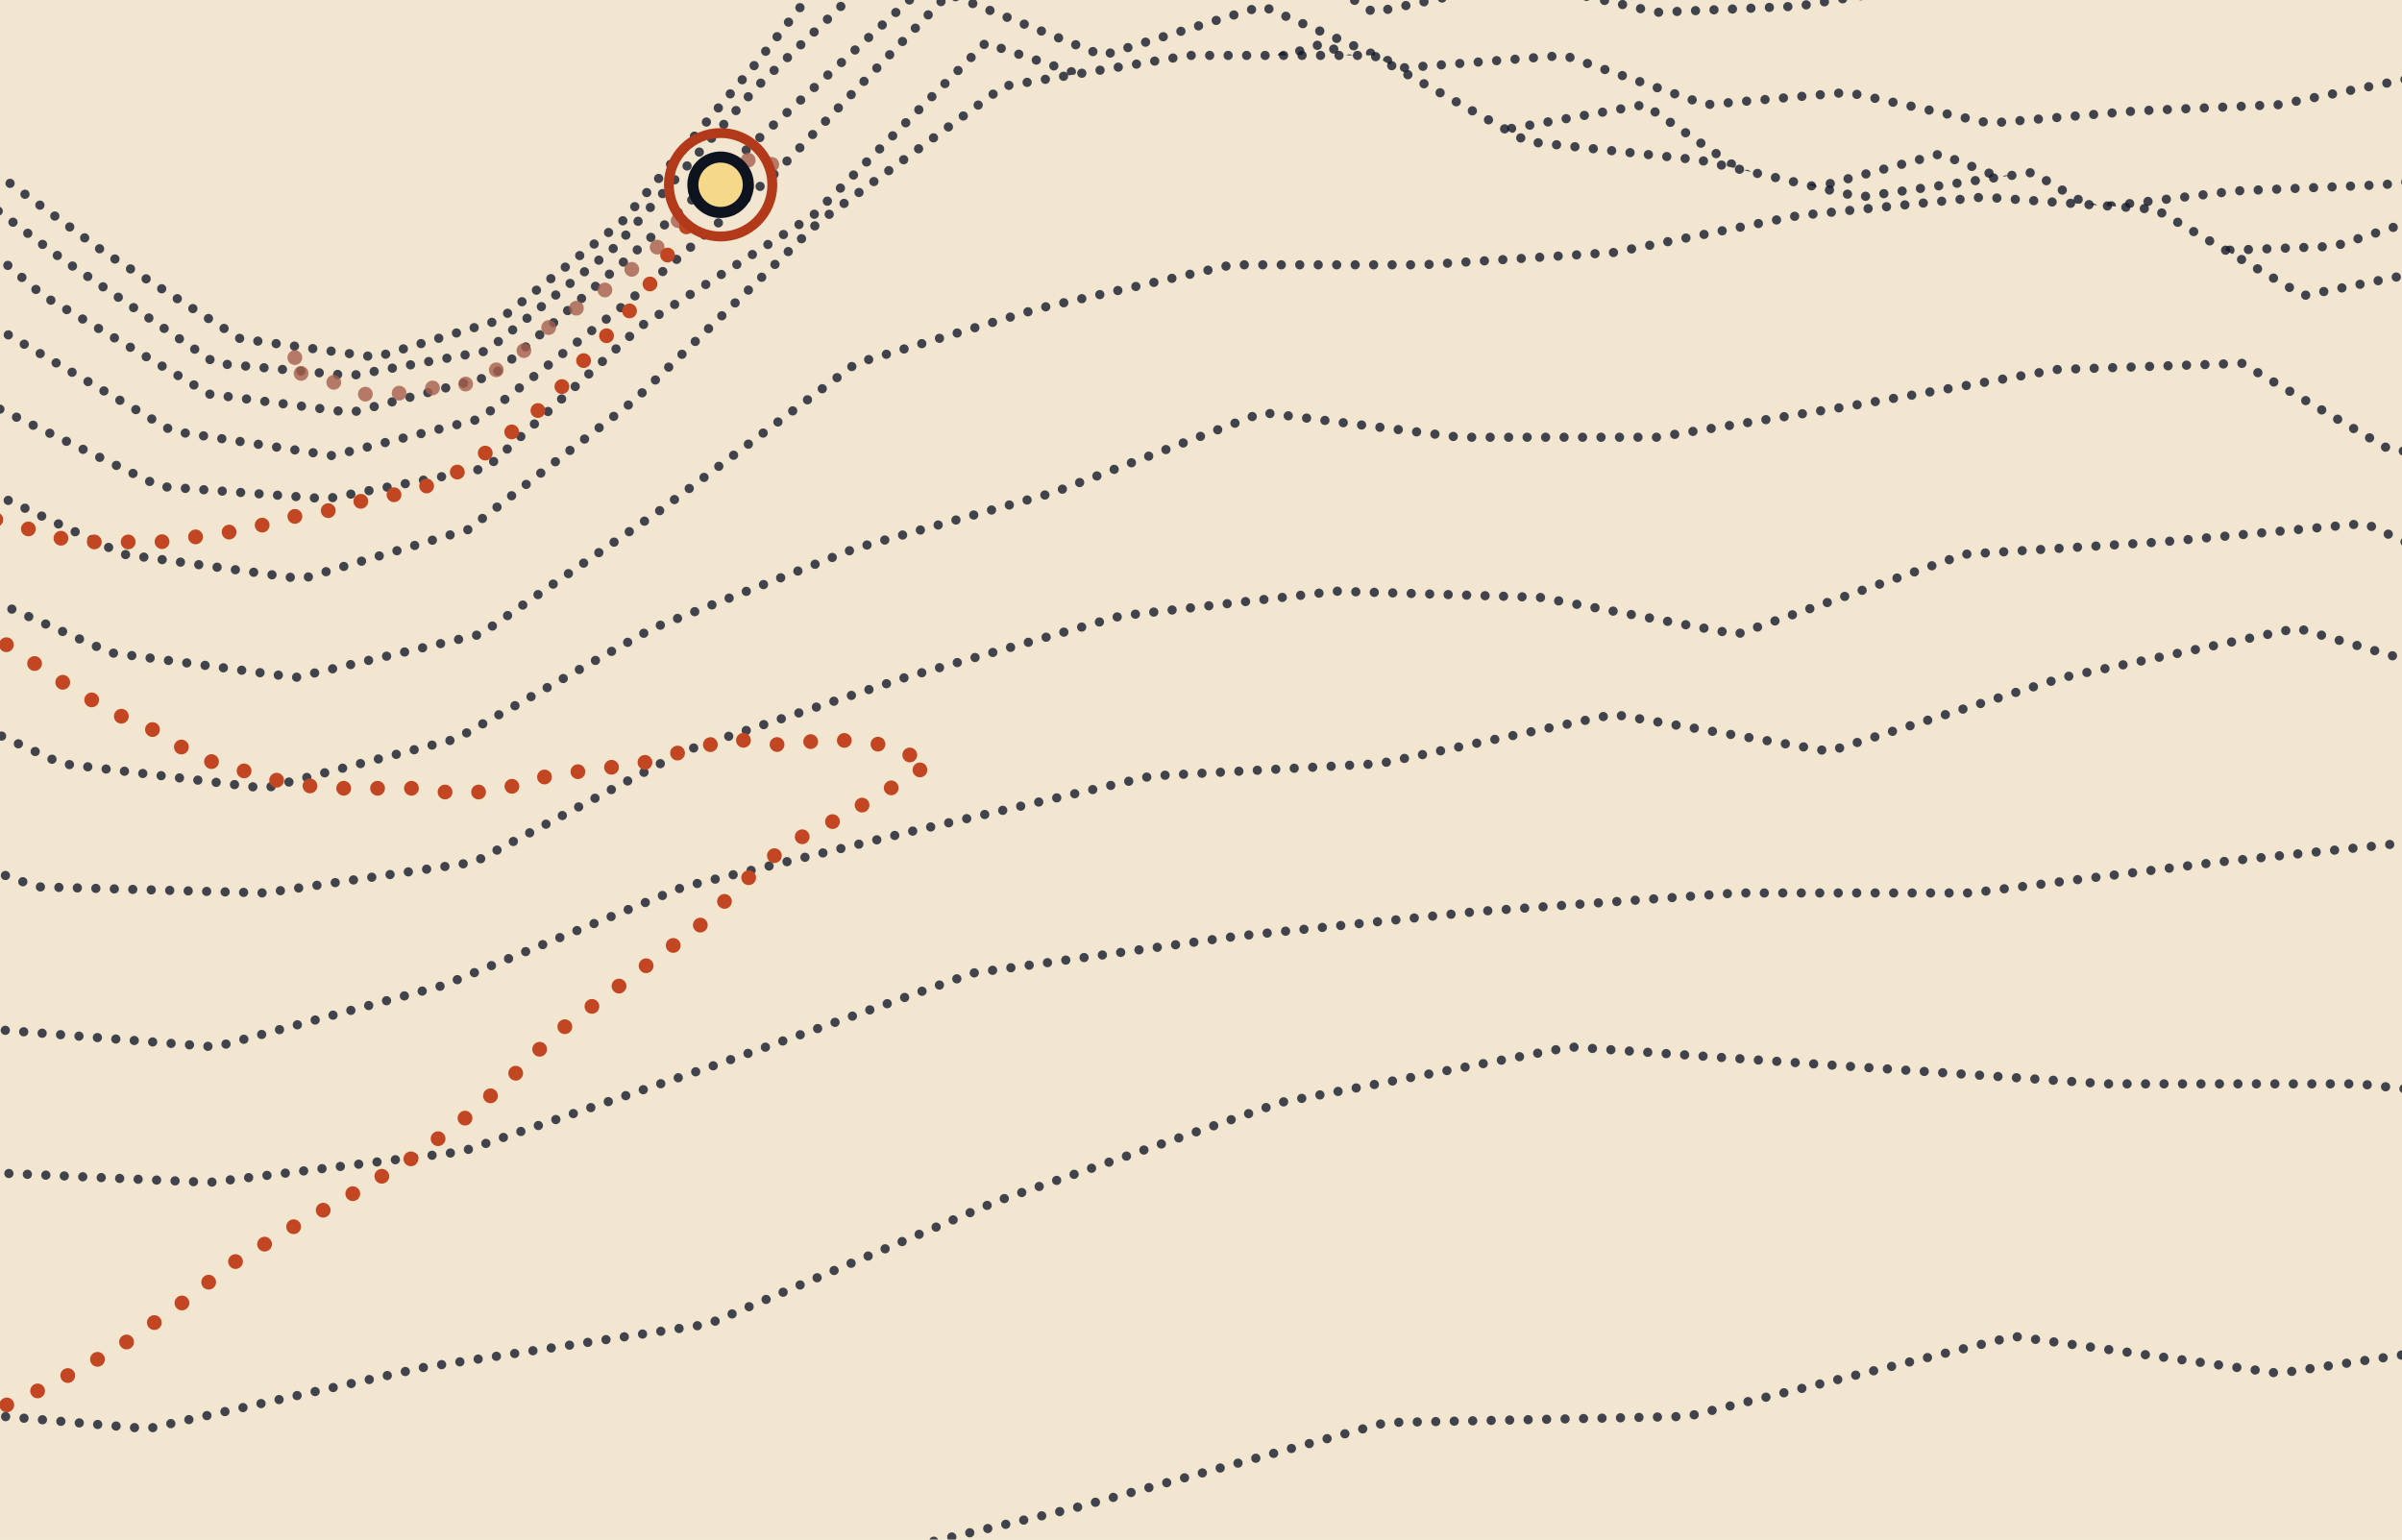
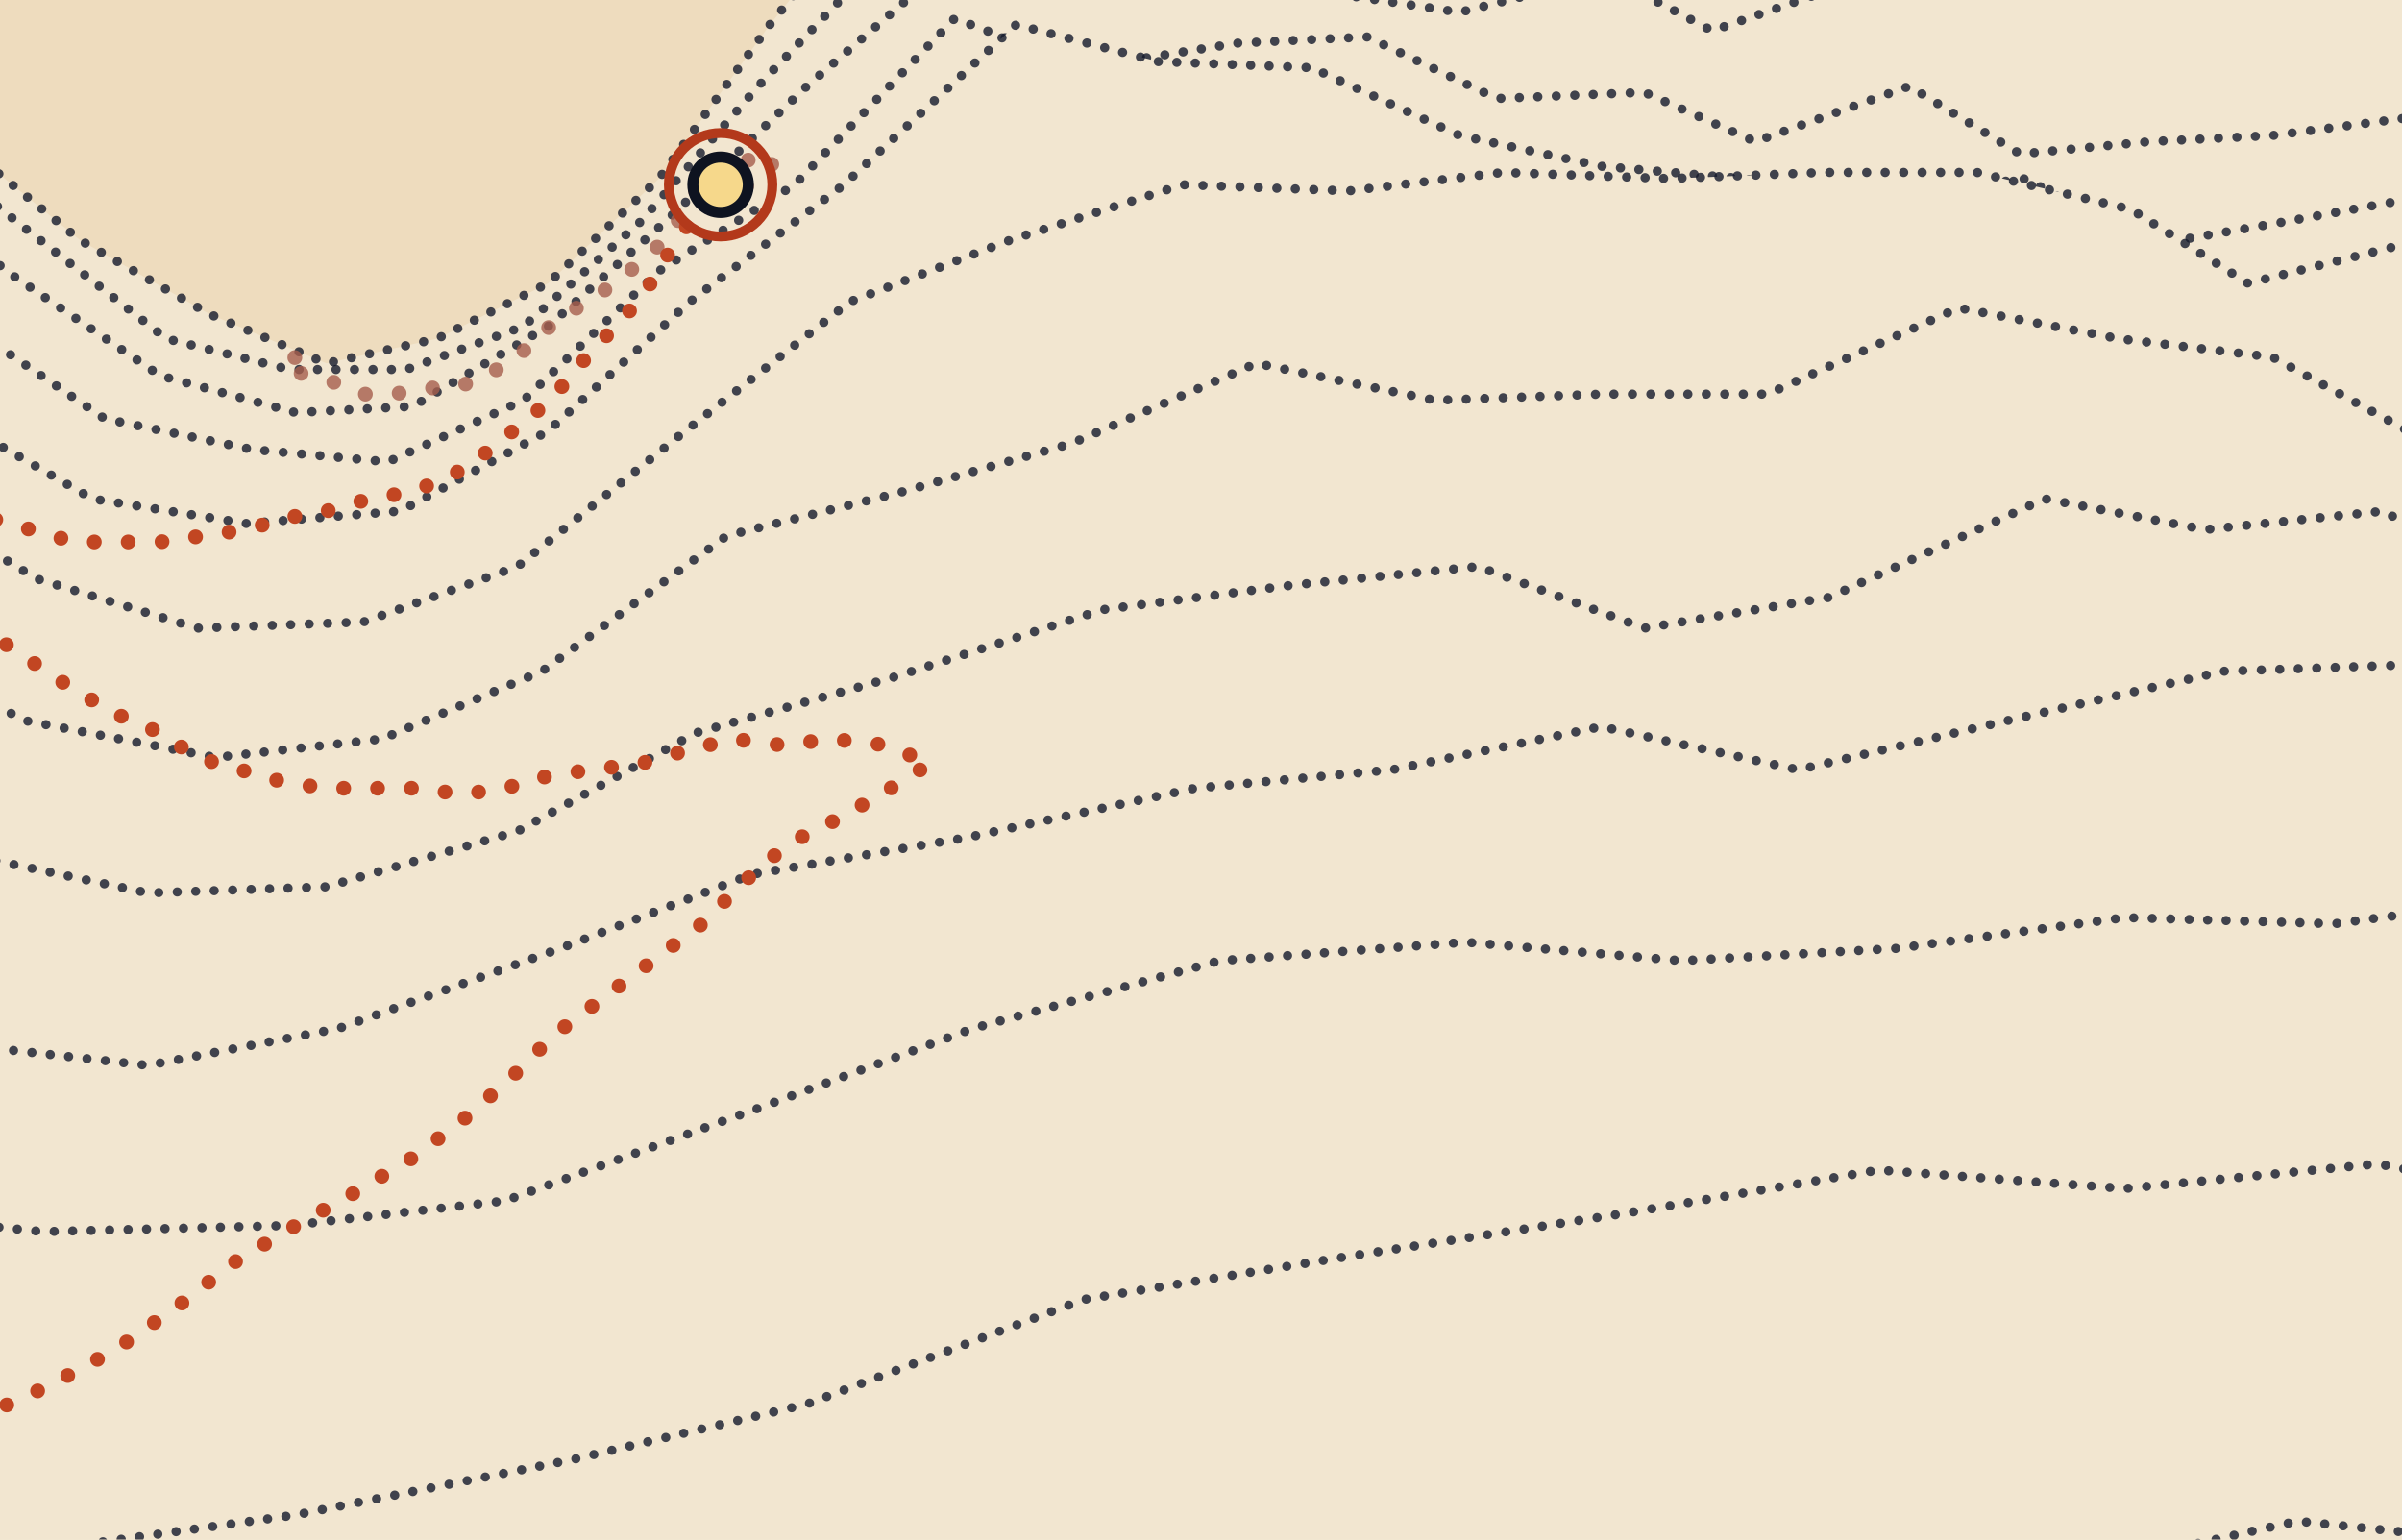
<svg xmlns="http://www.w3.org/2000/svg" viewBox="0 0 390 250" preserveAspectRatio="xMidYMin slice" role="img" aria-label="Dotted mountain ridges with a lantern on the trail below a saddle">
-   <rect x="-10" y="-10" width="410" height="270" fill="#F2E6D0" />
+   <defs>
+     <linearGradient id="sky" gradientUnits="userSpaceOnUse" x1="0" y1="-41" x2="0" y2="-244">
+       <stop offset="0" stop-color="#eedcbe" />
+       <stop offset="1" stop-color="#ead0ab" />
+     </linearGradient>
+   </defs>
+   <rect x="-10" y="-10" width="410" height="270" fill="url(#sky)" />
  <clipPath id="up">
    <rect x="-10" y="-10" width="410" height="-31" />
  </clipPath>
  <g clip-path="url(#up)" fill="#F8D97E">
-     <circle cx="53" cy="-42" r="14.8" />
-     <circle cx="53" cy="-42" r="21.8" fill="none" stroke="#F8D97E" stroke-width="1.3" opacity=".9" />
+     <circle cx="53" cy="-37" r="14.6" />
+     <circle cx="53" cy="-37" r="21.6" fill="none" stroke="#F8D97E" stroke-width="1.3" opacity=".9" />
  </g>
  <path d="M0 -41H390" stroke="#B3391B" stroke-width="1" opacity="0.9" />
  <g fill="#F2E6D0" stroke="#141A2B" stroke-linecap="round" stroke-width="1.5" stroke-dasharray="0 3" stroke-opacity=".8">
-     <path d="M-36 0l27 22l26 19l22 14l22 3l20 -6l20 -16l22 -26l22 -28l22 -10l24 -10l21 2l20 11l22 3l21 -6l22 -2l21 0l17 12l17 12l22 -8l16 11l15 11l16 7l19 -1V290H-36z" stroke="none" />
-     <path d="M-36 0l27 22l26 19l22 14l22 3l20 -6l20 -16l22 -26l22 -28l22 -10l24 -10l21 2l20 11l22 3l21 -6l22 -2l21 0l17 12l17 12l22 -8l16 11l15 11l16 7l19 -1" fill="none" />
-     <path d="M-48 -11l30 32l28 21l25 17l22 2l22 -4l21 -17l23 -26l24 -23l23 -14l24 -3l21 11l23 3l21 2l23 -3l23 -4l25 -13l20 4l23 -5l20 4l15 14l18 8l15 11V290H-48z" stroke="none" />
-     <path d="M-48 -11l30 32l28 21l25 17l22 2l22 -4l21 -17l23 -26l24 -23l23 -14l24 -3l21 11l23 3l21 2l23 -3l23 -4l25 -13l20 4l23 -5l20 4l15 14l18 8l15 11" fill="none" />
-     <path d="M-56 -14l35 38l28 24l27 16l23 3l23 -6l23 -20l24 -22l25 -23l24 -4l25 -4l22 14l24 -5l22 5l23 -1l24 -4l25 -9l21 4l25 -6l23 -4l22 -2V290H-56z" stroke="none" />
-     <path d="M-56 -14l35 38l28 24l27 16l23 3l23 -6l23 -20l24 -22l25 -23l24 -4l25 -4l22 14l24 -5l22 5l23 -1l24 -4l25 -9l21 4l25 -6l23 -4l22 -2" fill="none" />
-     <path d="M-34 22l33 31l29 17l26 4l24 -6l24 -19l24 -21l28 -29l25 10l26 -8l23 10l26 -2l23 8l23 -2l23 5l24 -2l23 -1l25 -5l23 -2l26 -10V290H-34z" stroke="none" />
-     <path d="M-34 22l33 31l29 17l26 4l24 -6l24 -19l24 -21l28 -29l25 10l26 -8l23 10l26 -2l23 8l23 -2l23 5l24 -2l23 -1l25 -5l23 -2l26 -10" fill="none" />
-     <path d="M-37 36l34 29l29 14l27 2l26 -5l25 -23l28 -18l28 -28l27 9l28 -9l24 15l28 -5l22 15l26 -7l23 9l25 -3l24 -1l25 -3l24 -3V290H-37z" stroke="none" />
-     <path d="M-37 36l34 29l29 14l27 2l26 -5l25 -23l28 -18l28 -28l27 9l28 -9l24 15l28 -5l22 15l26 -7l23 9l25 -3l24 -1l25 -3l24 -3" fill="none" />
-     <path d="M-49 44l37 31l32 15l29 4l27 -8l27 -21l30 -29l30 -22l30 -5l30 0l25 14l28 3l26 6l28 -4l22 13l27 -1l28 -9l24 5V290H-49z" stroke="none" />
-     <path d="M-49 44l37 31l32 15l29 4l27 -8l27 -21l30 -29l30 -22l30 -5l30 0l25 14l28 3l26 6l28 -4l22 13l27 -1l28 -9l24 5" fill="none" />
-     <path d="M-56 62l40 29l34 15l30 4l30 -7l29 -20l32 -24l30 -9l31 -7l31 0l31 -2l30 -6l30 -3l28 2l24 14l30 -6l25 5V290H-56z" stroke="none" />
-     <path d="M-56 62l40 29l34 15l30 4l30 -7l29 -20l32 -24l30 -9l31 -7l31 0l31 -2l30 -6l30 -3l28 2l24 14l30 -6l25 5" fill="none" />
-     <path d="M-27 107l37 17l33 4l31 -8l32 -18l33 -13l32 -9l34 -13l32 4l32 0l31 -5l34 -6l30 -1l24 14l28 3l31 -5V290H-27z" stroke="none" />
-     <path d="M-27 107l37 17l33 4l31 -8l32 -18l33 -13l32 -9l34 -13l32 4l32 0l31 -5l34 -6l30 -1l24 14l28 3l31 -5" fill="none" />
-     <path d="M-33 130l39 14l37 1l34 -5l34 -18l36 -12l35 -10l35 -4l33 1l32 6l37 -13l32 -2l33 -3l26 12l30 2V290H-33z" stroke="none" />
-     <path d="M-33 130l39 14l37 1l34 -5l34 -18l36 -12l35 -10l35 -4l33 1l32 6l37 -13l32 -2l33 -3l26 12l30 2" fill="none" />
-     <path d="M-48 153l45 14l38 3l37 -10l39 -16l37 -9l39 -9l37 -2l38 -8l35 6l38 -12l38 -8l31 9l31 5V290H-48z" stroke="none" />
-     <path d="M-48 153l45 14l38 3l37 -10l39 -16l37 -9l39 -9l37 -2l38 -8l35 6l38 -12l38 -8l31 9l31 5" fill="none" />
-     <path d="M-57 178l46 12l45 2l41 -5l41 -14l42 -15l43 -6l39 -4l42 -3l38 0l40 -5l39 -4l37 1V290H-57z" stroke="none" />
-     <path d="M-57 178l46 12l45 2l41 -5l41 -14l42 -15l43 -6l39 -4l42 -3l38 0l40 -5l39 -4l37 1" fill="none" />
-     <path d="M-23 228l47 4l45 -10l46 -7l47 -20l46 -16l47 -9l43 3l44 3l41 0l37 4V290H-23z" stroke="none" />
-     <path d="M-23 228l47 4l45 -10l46 -7l47 -20l46 -16l47 -9l43 3l44 3l41 0l37 4" fill="none" />
-     <path d="M-32 275l53 0l52 -8l50 -10l51 -12l51 -14l49 -1l53 -13l43 6l47 -7V290H-32z" stroke="none" />
-     <path d="M-32 275l53 0l52 -8l50 -10l51 -12l51 -14l49 -1l53 -13l43 6l47 -7" fill="none" />
+     <path d="M-57 -16l25 19l23 18l22 18l21 12l19 8l18 -4l18 -9l18 -17l18 -25l21 -26l19 2l20 -9l19 -4l18 3l18 7l18 4l23 -16l15 11l18 -1l16 13l14 7l18 1l17 -2l13 13l14 8l14 5l16 -2V290H-57z" stroke="none" />
+     <path d="M-57 -16l25 19l23 18l22 18l21 12l19 8l18 -4l18 -9l18 -17l18 -25l21 -26l19 2l20 -9l19 -4l18 3l18 7l18 4l23 -16l15 11l18 -1l16 13l14 7l18 1l17 -2l13 13l14 8l14 5l16 -2" fill="none" />
+     <path d="M-49 -11l29 29l24 19l23 18l20 5l19 0l19 -7l19 -17l20 -23l22 -23l21 -11l21 -6l19 0l18 16l22 -10l18 7l20 1l21 -7l21 -10l19 6l19 -4l19 2l15 10l15 10l16 4l12 11V290H-49z" stroke="none" />
+     <path d="M-49 -11l29 29l24 19l23 18l20 5l19 0l19 -7l19 -17l20 -23l22 -23l21 -11l21 -6l19 0l18 16l22 -10l18 7l20 1l21 -7l21 -10l19 6l19 -4l19 2l15 10l15 10l16 4l12 11" fill="none" />
+     <path d="M-55 -12l31 34l25 22l25 17l22 6l19 -1l22 -13l19 -17l23 -22l22 -19l22 0l21 -5l21 9l20 3l24 -6l17 9l23 -8l21 -1l22 -7l17 5l23 -4l21 -7l20 -2l18 4V290H-55z" stroke="none" />
+     <path d="M-55 -12l31 34l25 22l25 17l22 6l19 -1l22 -13l19 -17l23 -22l22 -19l22 0l21 -5l21 9l20 3l24 -6l17 9l23 -8l21 -1l22 -7l17 5l23 -4l21 -7l20 -2l18 4" fill="none" />
+     <path d="M-40 19l32 32l25 17l24 5l22 2l22 -10l22 -21l22 -14l26 -27l21 8l25 -4l21 -1l21 10l24 -1l18 8l25 -9l18 11l21 -2l20 -1l23 -3l21 -3l25 -8V290H-40z" stroke="none" />
+     <path d="M-40 19l32 32l25 17l24 5l22 2l22 -10l22 -21l22 -14l26 -27l21 8l25 -4l21 -1l21 10l24 -1l18 8l25 -9l18 11l21 -2l20 -1l23 -3l21 -3l25 -8" fill="none" />
+     <path d="M-45 34l34 32l26 15l25 4l25 -2l24 -13l23 -21l25 -19l28 -26l23 6l25 1l24 11l23 5l23 2l22 3l24 -3l19 11l23 -4l22 -4l23 1l25 -7V290H-45z" stroke="none" />
+     <path d="M-45 34l34 32l26 15l25 4l25 -2l24 -13l23 -21l25 -19l28 -26l23 6l25 1l24 11l23 5l23 2l22 3l24 -3l19 11l23 -4l22 -4l23 1l25 -7" fill="none" />
+     <path d="M-27 74l33 20l26 8l27 -1l25 -9l26 -21l28 -22l26 -10l28 -9l27 1l25 -3l27 1l25 -1l25 0l25 6l19 12l28 -7l22 4l25 -3V290H-27z" stroke="none" />
+     <path d="M-27 74l33 20l26 8l27 -1l25 -9l26 -21l28 -22l26 -10l28 -9l27 1l25 -3l27 1l25 -1l25 0l25 6l19 12l28 -7l22 4l25 -3" fill="none" />
+     <path d="M-30 99l34 18l31 6l27 -3l26 -11l30 -22l28 -7l28 -8l30 -13l29 6l27 -1l27 0l31 -14l26 5l25 3l22 12l26 -2l26 -2V290H-30z" stroke="none" />
+     <path d="M-30 99l34 18l31 6l27 -3l26 -11l30 -22l28 -7l28 -8l30 -13l29 6l27 -1l27 0l31 -14l26 5l25 3l22 12l26 -2l26 -2" fill="none" />
+     <path d="M-47 119l38 19l33 7l29 -1l31 -9l29 -16l32 -9l34 -11l31 -4l30 -3l27 10l30 -5l35 -16l26 5l29 -3l23 13l26 2V290H-47z" stroke="none" />
+     <path d="M-47 119l38 19l33 7l29 -1l31 -9l29 -16l32 -9l34 -11l31 -4l30 -3l27 10l30 -5l35 -16l26 5l29 -3l23 13l26 2" fill="none" />
+     <path d="M-52 154l40 15l36 4l31 -6l36 -13l31 -12l35 -6l37 -8l32 -3l34 -7l32 7l34 -8l35 -8l29 -1l29 8l26 6V290H-52z" stroke="none" />
+     <path d="M-52 154l40 15l36 4l31 -6l36 -13l31 -12l35 -6l37 -8l32 -3l34 -7l32 7l34 -8l35 -8l29 -1l29 8l26 6" fill="none" />
+     <path d="M-33 196l40 4l40 -1l35 -4l41 -15l35 -13l40 -11l40 -3l35 3l35 -2l37 -5l34 1l38 -5l31 -1V290H-33z" stroke="none" />
+     <path d="M-33 196l40 4l40 -1l35 -4l41 -15l35 -13l40 -11l40 -3l35 3l35 -2l37 -5l34 1l38 -5l31 -1" fill="none" />
+     <path d="M-40 248l45 4l43 -6l45 -9l38 -9l45 -17l43 -7l45 -7l41 -7l40 3l41 -4l32 6V290H-40z" stroke="none" />
+     <path d="M-40 248l45 4l43 -6l45 -9l38 -9l45 -17l43 -7l45 -7l41 -7l40 3l41 -4l32 6" fill="none" />
+     <path d="M-15 310l48 -3l50 -10l48 -12l52 -11l48 -12l46 -1l47 -3l49 -11l39 4V290H-15z" stroke="none" />
+     <path d="M-15 310l48 -3l50 -10l48 -12l52 -11l48 -12l46 -1l47 -3l49 -11l39 4" fill="none" />
  </g>
  <g fill="none" stroke-linecap="round" stroke-linejoin="round" stroke-dasharray="0 5.5" stroke-width="2.4">
    <path d="M116 32L122 30L126 26L123 26L117 26L113 31L110 36L106 41L101 45L97 48L92 51L88 54L84 58L79 61L74 63L69 63L64 64L59 64L54 62L50 61L47 60L46 59L48 58L51 58L53 58" stroke="#a65e4c" opacity=".8" />
    <path d="M-9 287L-19 279L-29 272L-39 266L-48 259L-53 253L-40 246L-27 241L-15 236L-3 230L8 225L19 219L29 212L38 205L48 199L57 194L67 188L75 182L83 175L90 168L98 162L106 156L114 150L121 143L128 137L136 133L143 129L151 124L144 121L135 120L127 121L119 120L111 122L104 124L96 125L89 126L82 128L75 129L68 128L60 128L53 128L46 127L39 125L32 123L26 119L19 116L12 112L6 108L0 104L-7 99L-13 94L-18 89L-24 83L-30 77L-36 71L-32 72L-25 75L-17 78L-10 81L-2 84L5 86L12 88L19 88L26 88L33 87L40 86L47 84L53 83L60 81L66 80L72 78L77 75L82 71L87 67L92 62L96 57L101 52L105 47L108 42L112 36L116 32" stroke="#c24622" />
  </g>
  <circle cx="117" cy="30" r="8.4" fill="none" stroke="#B3391B" stroke-width="1.6" />
  <circle cx="117" cy="30" r="5.4" fill="#0E1320" />
  <circle cx="117" cy="30" r="3.6" fill="#f6d88b" />
</svg>
